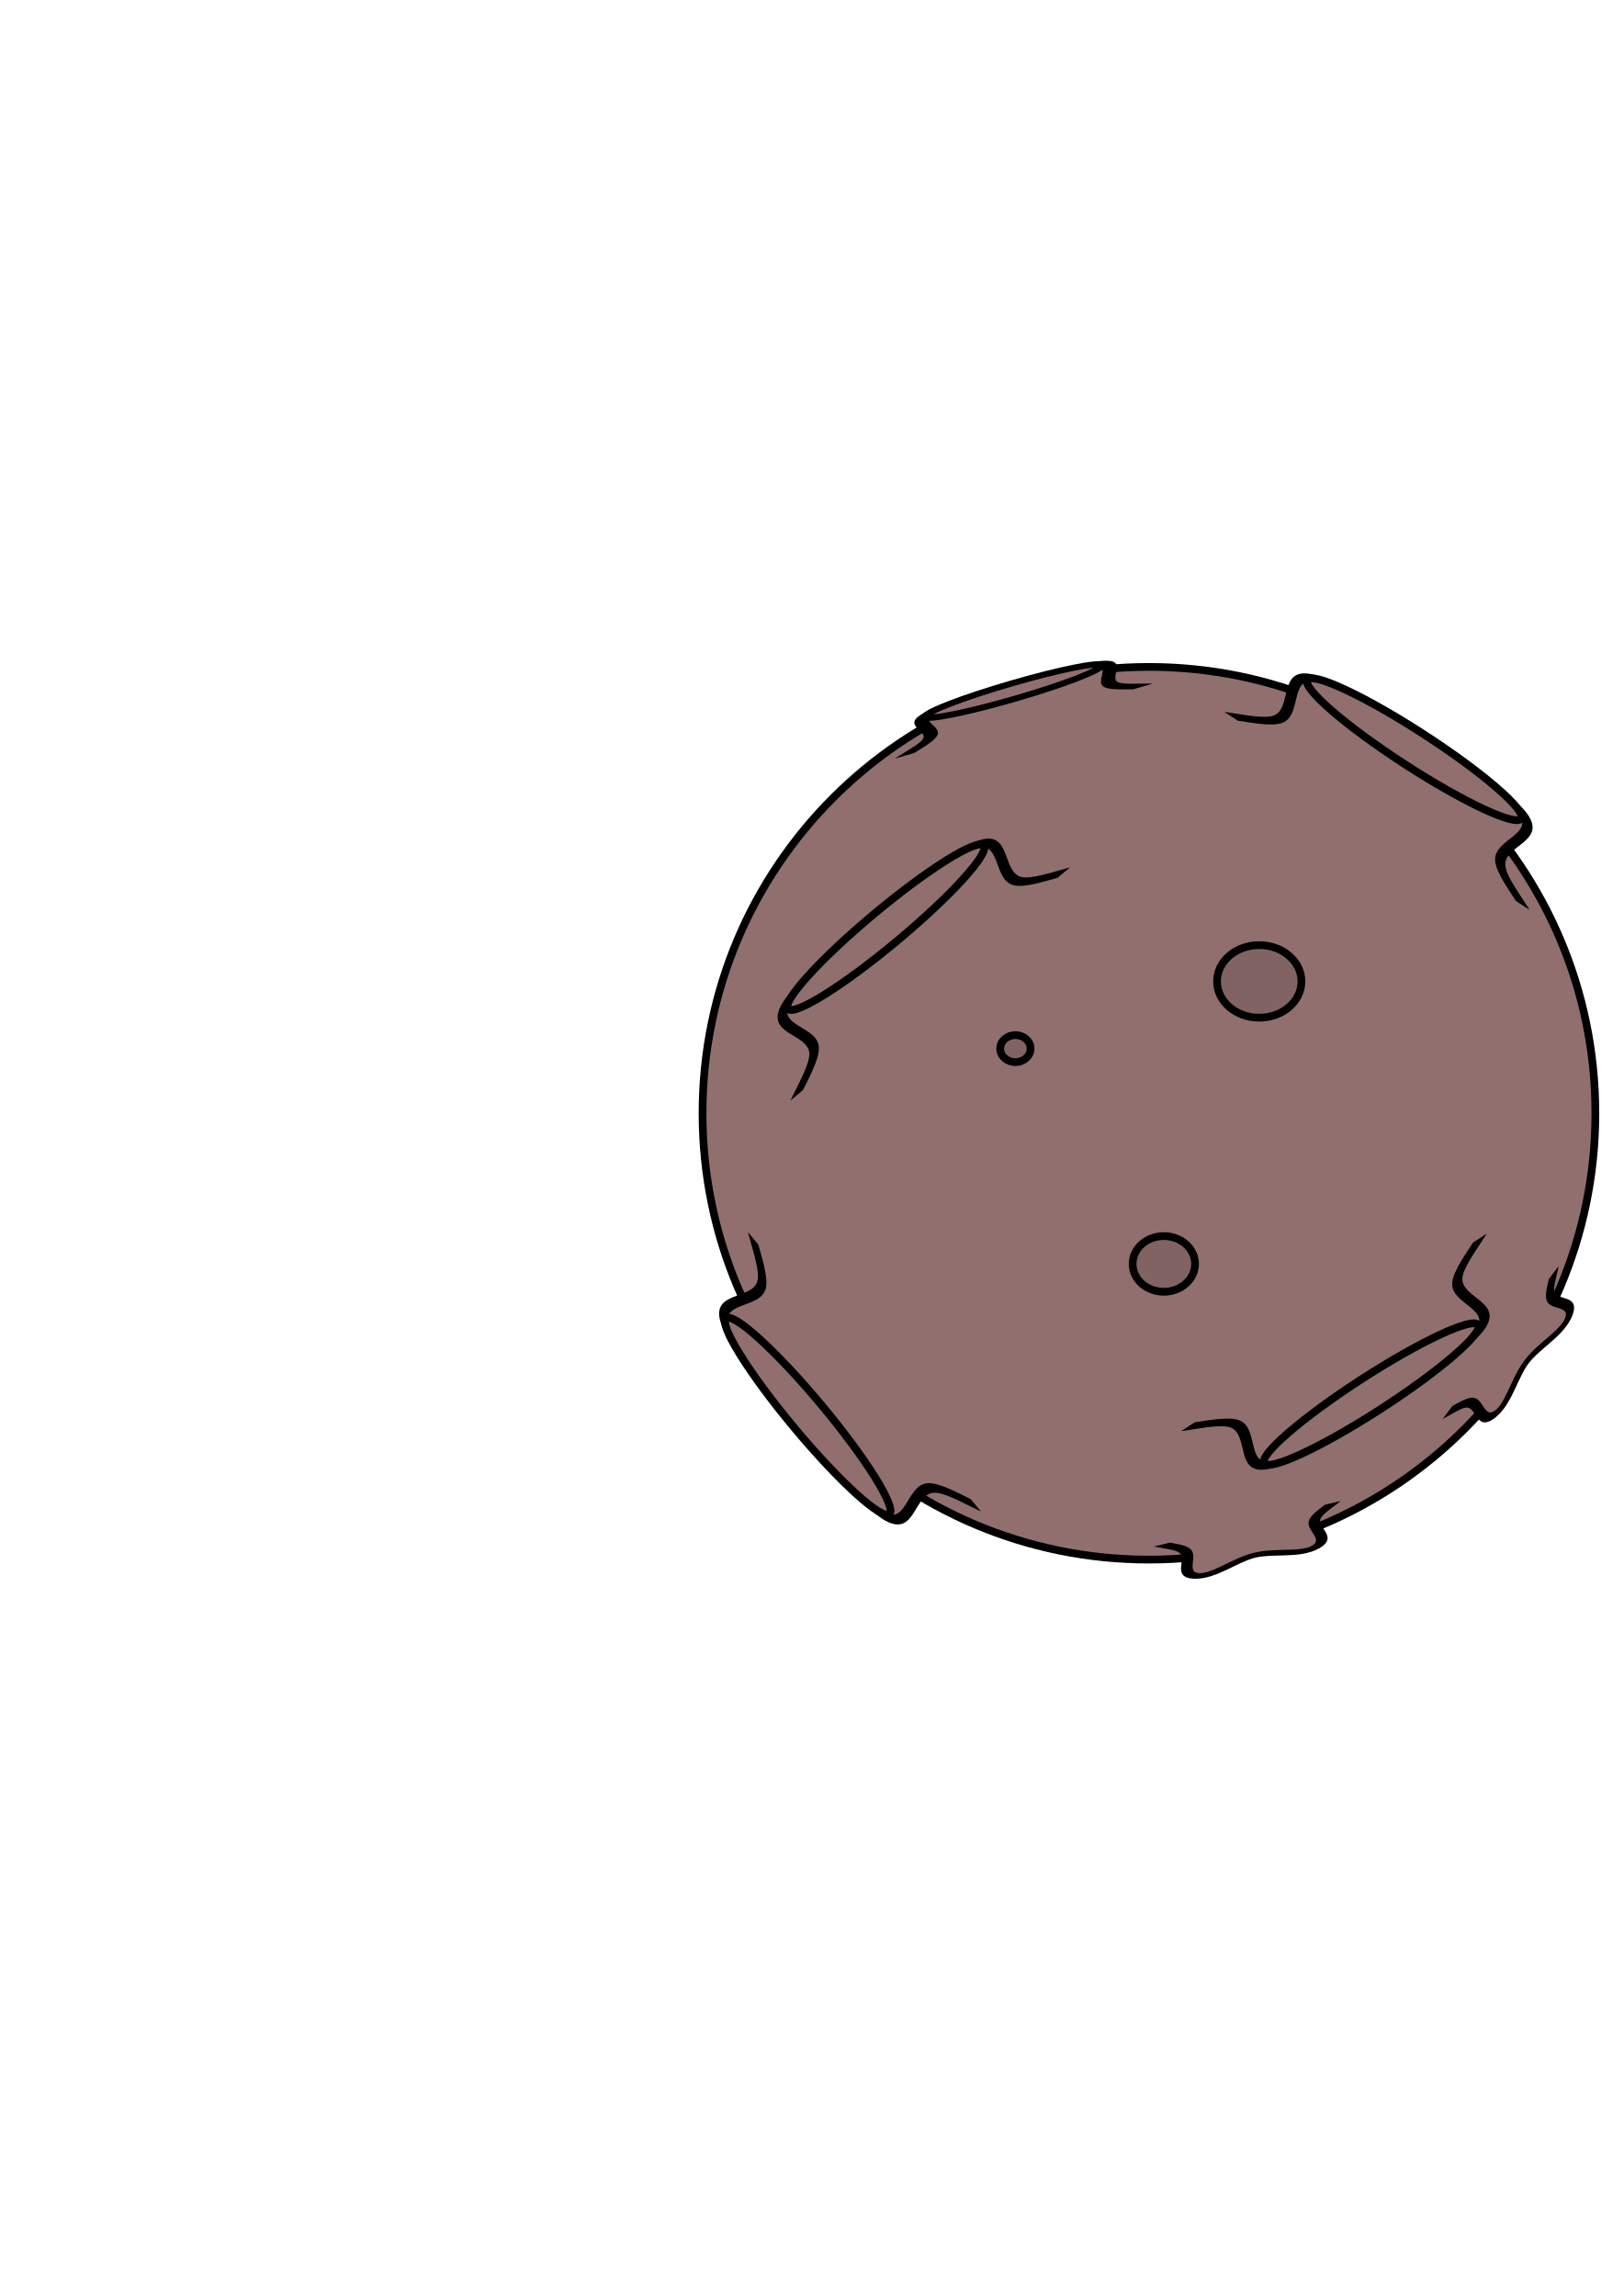
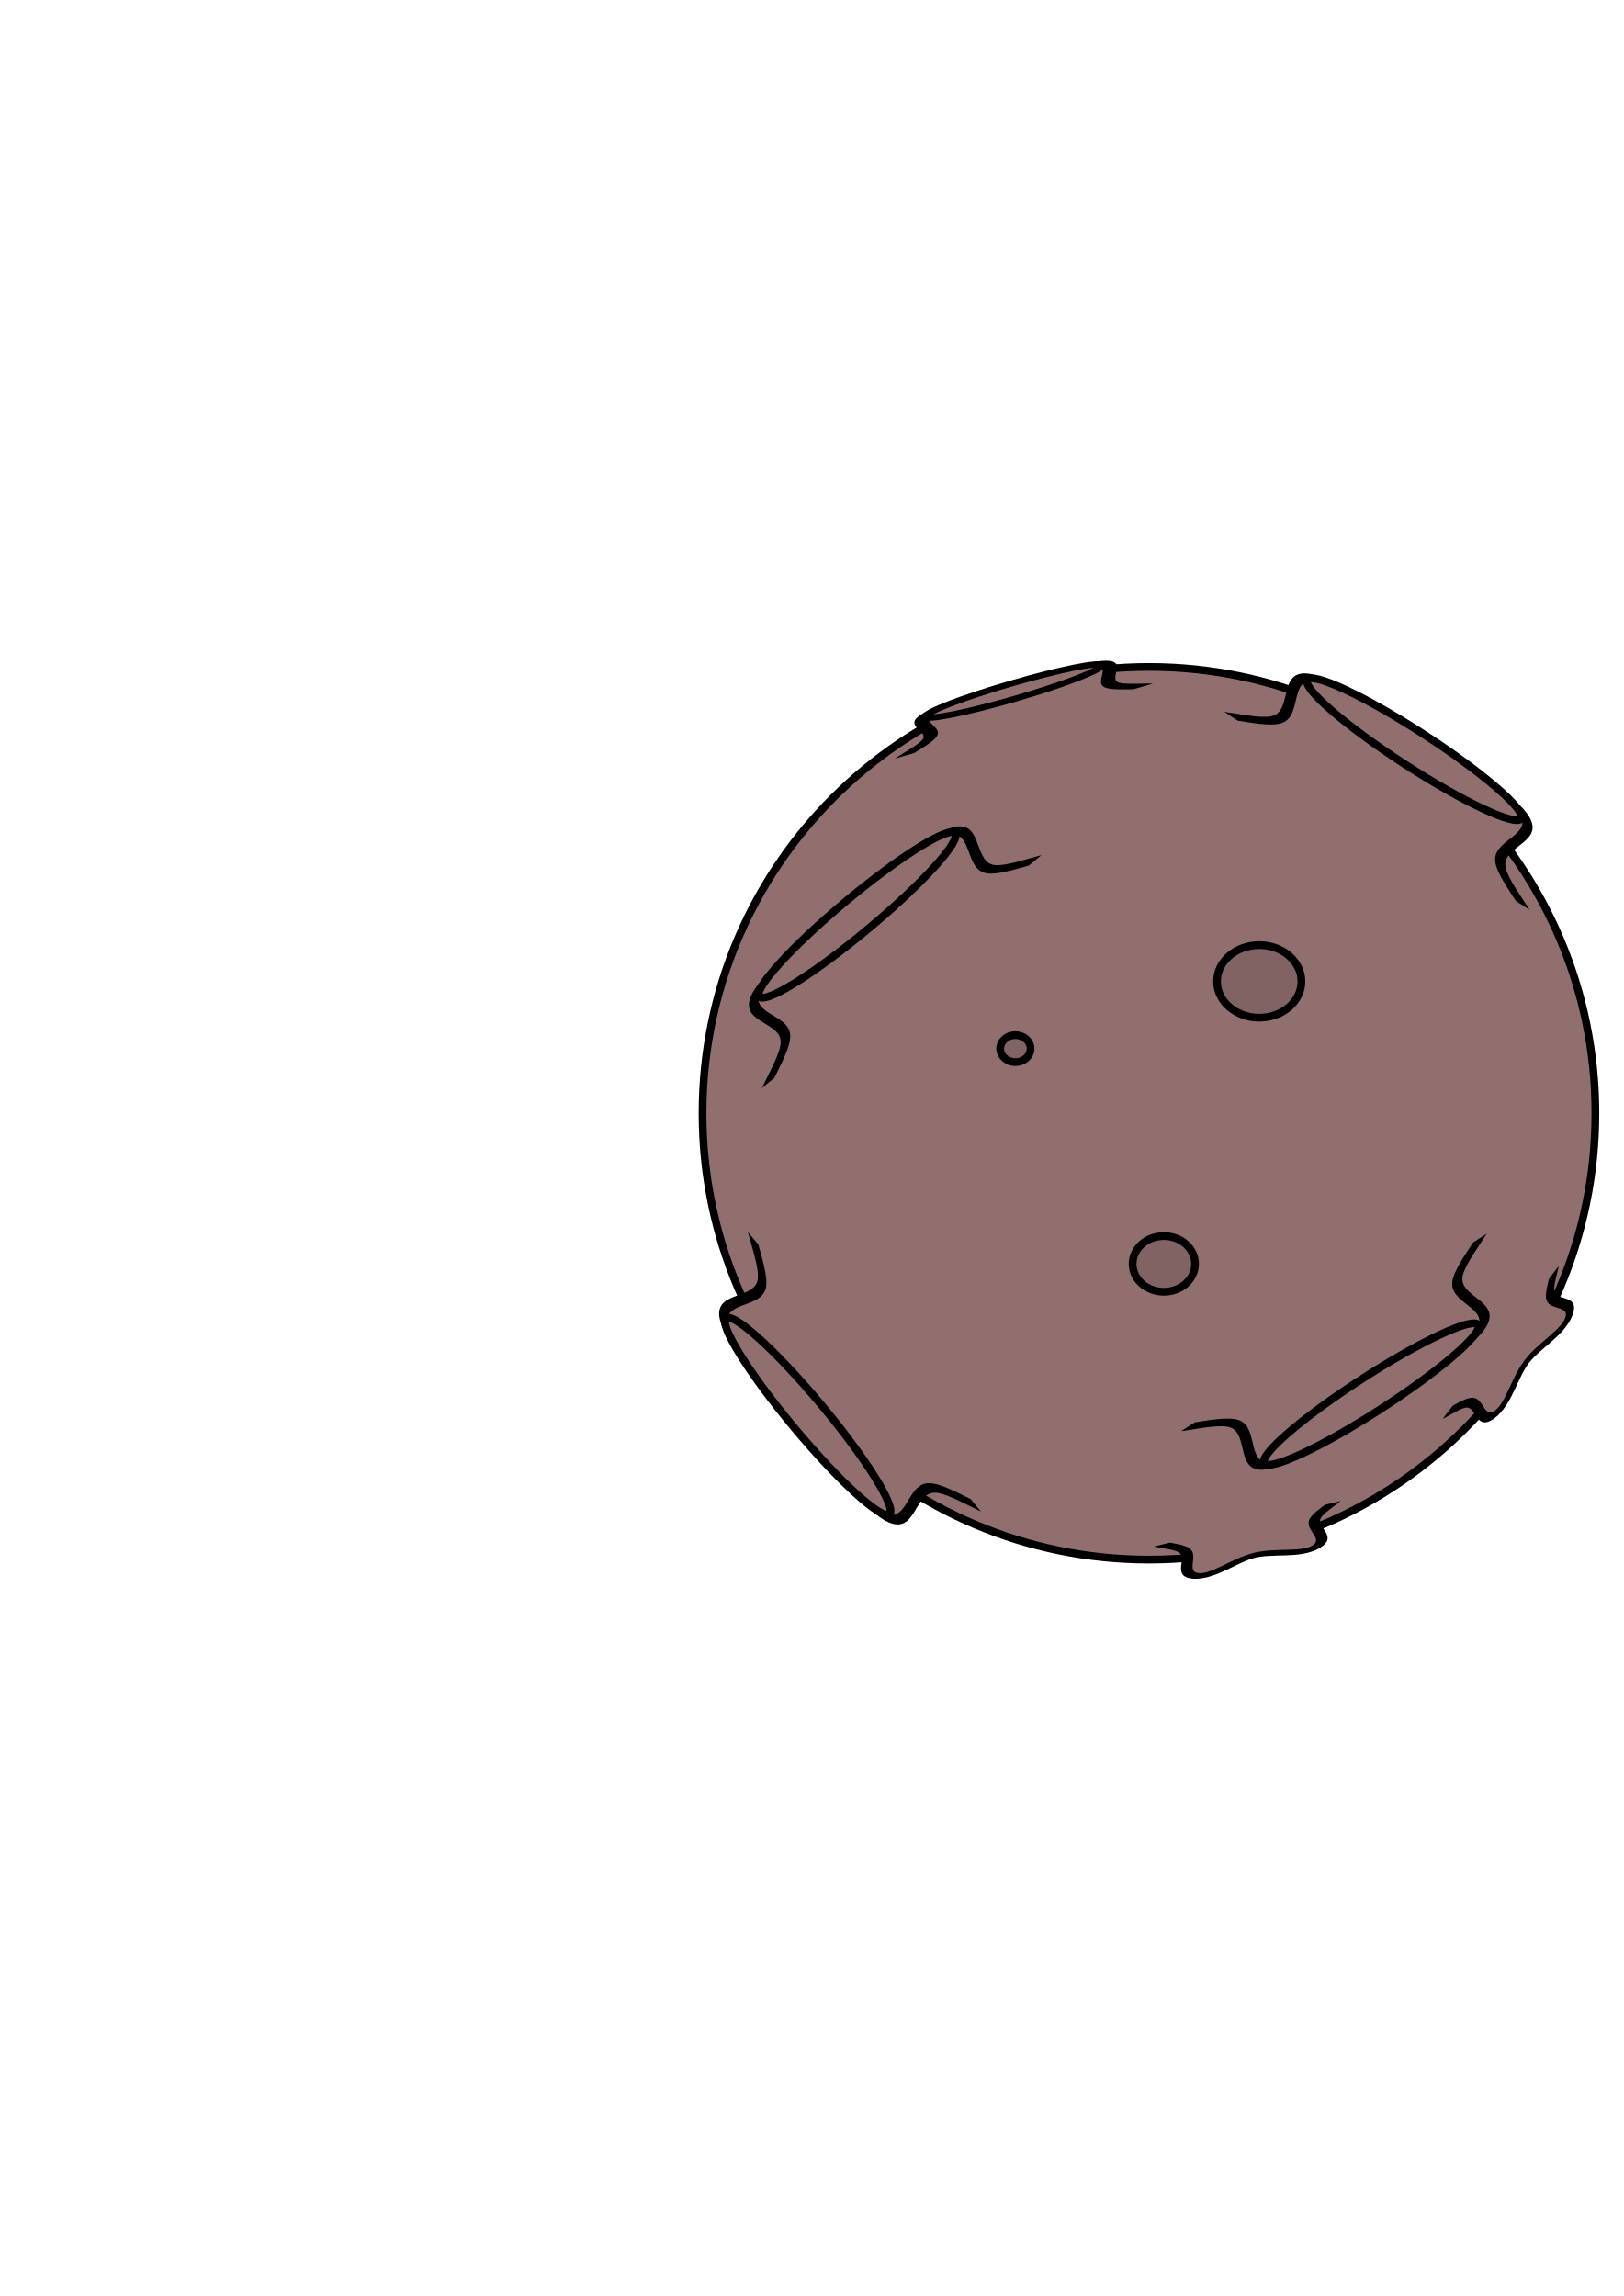
<svg xmlns="http://www.w3.org/2000/svg" width="210mm" height="297mm" viewBox="0 0 210 297" version="1.1" id="svg5">
  <defs id="defs2">
    <filter id="mask-powermask-path-effect1082_inverse" style="color-interpolation-filters:sRGB" height="100" width="100" x="-50" y="-50">
      <feColorMatrix id="mask-powermask-path-effect1082_primitive1" values="1" type="saturate" result="fbSourceGraphic" />
      <feColorMatrix id="mask-powermask-path-effect1082_primitive2" values="-1 0 0 0 1 0 -1 0 0 1 0 0 -1 0 1 0 0 0 1 0 " in="fbSourceGraphic" />
    </filter>
    <filter id="mask-powermask-path-effect1582_inverse" style="color-interpolation-filters:sRGB" height="100" width="100" x="-50" y="-50">
      <feColorMatrix id="mask-powermask-path-effect1582_primitive1" values="1" type="saturate" result="fbSourceGraphic" />
      <feColorMatrix id="mask-powermask-path-effect1582_primitive2" values="-1 0 0 0 1 0 -1 0 0 1 0 0 -1 0 1 0 0 0 1 0 " in="fbSourceGraphic" />
    </filter>
    <clipPath clipPathUnits="userSpaceOnUse" id="clipPath1628">
      <path style="fill:#916f6f;stroke:#000000;stroke-width:0.265;stroke-linejoin:round;stroke-miterlimit:4;stroke-dasharray:none;stroke-dashoffset:20" id="path1630" width="293.744" height="177.401" x="489.833" y="634.522" d="m 489.833,634.522 h 293.744 v 177.401 h -293.744 z" transform="rotate(-35.46029)" />
    </clipPath>
  </defs>
  <g id="layer1">
-     <circle style="fill:#916f6f;stroke:#000000;stroke-width:1;stroke-linejoin:round;stroke-miterlimit:4;stroke-dasharray:none;stroke-dashoffset:20" id="path846" cx="148.599" cy="144.006" r="57.737" />
-     <path style="fill:#916f6f;stroke:#000000;stroke-width:11.407;stroke-linejoin:round;stroke-miterlimit:4;stroke-dasharray:none;stroke-dashoffset:20" id="path1722" d="m 938.165,361.404 c -16.282,-12.006 1.53,-41.847 -4.585,-61.13 -6.115,-19.283 -37.87,-33.405 -31.483,-52.6 6.387,-19.195 40.272,-11.476 56.722,-23.251 16.45,-11.775 20.067,-46.339 40.297,-46.197 20.229,0.143 23.359,34.755 39.641,46.761 16.282,12.006 50.273,4.766 56.388,24.049 6.115,19.283 -25.835,32.956 -32.222,52.151 -6.387,19.195 11.003,49.285 -5.447,61.06 -16.45,11.775 -39.326,-14.387 -59.555,-14.53 -20.229,-0.143 -43.472,25.694 -59.754,13.688 z" transform="matrix(-0.09247972,0.06678835,0.00977083,-0.09015248,283.927,132.3396)" clip-path="url(#clipPath1628)" />
-     <path style="fill:#916f6f;stroke:#000000;stroke-width:11.407;stroke-linejoin:round;stroke-miterlimit:4;stroke-dasharray:none;stroke-dashoffset:20" id="path1724" d="m 938.165,361.404 c -16.282,-12.006 1.53,-41.847 -4.585,-61.13 -6.115,-19.283 -37.87,-33.405 -31.483,-52.6 6.387,-19.195 40.272,-11.476 56.722,-23.251 16.45,-11.775 20.067,-46.339 40.297,-46.197 20.229,0.143 23.359,34.755 39.641,46.761 16.282,12.006 50.273,4.766 56.388,24.049 6.115,19.283 -25.835,32.956 -32.222,52.151 -6.387,19.195 11.003,49.285 -5.447,61.06 -16.45,11.775 -39.326,-14.387 -59.555,-14.53 -20.229,-0.143 -43.472,25.694 -59.754,13.688 z" transform="matrix(0.09810128,-0.05821787,-0.0865824,-0.0269523,87.6408,263.0447)" clip-path="url(#clipPath1628)" />
-     <g id="g2180">
-       <path style="fill:#916f6f;stroke:#000000;stroke-width:5.701;stroke-linejoin:round;stroke-miterlimit:4;stroke-dasharray:none;stroke-dashoffset:20" id="path1392" d="m 938.165,361.404 c -16.282,-12.006 1.53,-41.847 -4.585,-61.13 -6.115,-19.283 -37.87,-33.405 -31.483,-52.6 6.387,-19.195 40.272,-11.476 56.722,-23.251 16.45,-11.775 20.067,-46.339 40.297,-46.197 20.229,0.143 23.359,34.755 39.641,46.761 16.282,12.006 50.273,4.766 56.388,24.049 6.115,19.283 -25.835,32.956 -32.222,52.151 -6.387,19.195 11.003,49.285 -5.447,61.06 -16.45,11.775 -39.326,-14.387 -59.555,-14.53 -20.229,-0.143 -43.472,25.694 -59.754,13.688 z" transform="matrix(0.2155078,0.06746022,-0.153495,0.09471454,91.33205,-32.91107)" clip-path="url(#clipPath1628)" />
-       <ellipse style="fill:#916f6f;stroke:#000000;stroke-width:1;stroke-linejoin:round;stroke-miterlimit:4;stroke-dasharray:none;stroke-dashoffset:20" id="path2096" cx="263.336" cy="52.186" rx="16.483" ry="2.292" />
+     <g id="g2194">
+       <circle style="fill:#916f6f;stroke:#000000;stroke-width:1;stroke-linejoin:round;stroke-miterlimit:4;stroke-dasharray:none;stroke-dashoffset:20" id="path846" cx="148.599" cy="144.006" r="57.737" />
+       <path style="fill:#916f6f;stroke:#000000;stroke-width:11.407;stroke-linejoin:round;stroke-miterlimit:4;stroke-dasharray:none;stroke-dashoffset:20" id="path1722" d="m 938.165,361.404 c -16.282,-12.006 1.53,-41.847 -4.585,-61.13 -6.115,-19.283 -37.87,-33.405 -31.483,-52.6 6.387,-19.195 40.272,-11.476 56.722,-23.251 16.45,-11.775 20.067,-46.339 40.297,-46.197 20.229,0.143 23.359,34.755 39.641,46.761 16.282,12.006 50.273,4.766 56.388,24.049 6.115,19.283 -25.835,32.956 -32.222,52.151 -6.387,19.195 11.003,49.285 -5.447,61.06 -16.45,11.775 -39.326,-14.387 -59.555,-14.53 -20.229,-0.143 -43.472,25.694 -59.754,13.688 z" transform="matrix(-0.09247972,0.06678835,0.00977083,-0.09015248,283.927,132.3396)" clip-path="url(#clipPath1628)" />
+       <path style="fill:#916f6f;stroke:#000000;stroke-width:11.407;stroke-linejoin:round;stroke-miterlimit:4;stroke-dasharray:none;stroke-dashoffset:20" id="path1724" d="m 938.165,361.404 c -16.282,-12.006 1.53,-41.847 -4.585,-61.13 -6.115,-19.283 -37.87,-33.405 -31.483,-52.6 6.387,-19.195 40.272,-11.476 56.722,-23.251 16.45,-11.775 20.067,-46.339 40.297,-46.197 20.229,0.143 23.359,34.755 39.641,46.761 16.282,12.006 50.273,4.766 56.388,24.049 6.115,19.283 -25.835,32.956 -32.222,52.151 -6.387,19.195 11.003,49.285 -5.447,61.06 -16.45,11.775 -39.326,-14.387 -59.555,-14.53 -20.229,-0.143 -43.472,25.694 -59.754,13.688 z" transform="matrix(0.09810128,-0.05821787,-0.0865824,-0.0269523,87.6408,263.0447)" clip-path="url(#clipPath1628)" />
+       <g id="g2180">
+         <path style="fill:#916f6f;stroke:#000000;stroke-width:5.701;stroke-linejoin:round;stroke-miterlimit:4;stroke-dasharray:none;stroke-dashoffset:20" id="path1392" d="m 938.165,361.404 c -16.282,-12.006 1.53,-41.847 -4.585,-61.13 -6.115,-19.283 -37.87,-33.405 -31.483,-52.6 6.387,-19.195 40.272,-11.476 56.722,-23.251 16.45,-11.775 20.067,-46.339 40.297,-46.197 20.229,0.143 23.359,34.755 39.641,46.761 16.282,12.006 50.273,4.766 56.388,24.049 6.115,19.283 -25.835,32.956 -32.222,52.151 -6.387,19.195 11.003,49.285 -5.447,61.06 -16.45,11.775 -39.326,-14.387 -59.555,-14.53 -20.229,-0.143 -43.472,25.694 -59.754,13.688 z" transform="matrix(0.2155078,0.06746022,-0.153495,0.09471454,91.33205,-32.91107)" clip-path="url(#clipPath1628)" />
+         <ellipse style="fill:#916f6f;stroke:#000000;stroke-width:1;stroke-linejoin:round;stroke-miterlimit:4;stroke-dasharray:none;stroke-dashoffset:20" id="path2096" cx="263.336" cy="52.186" rx="16.483" ry="2.292" />
+       </g>
+       <g id="g2186" transform="matrix(0.687108,-0.1997311,0.1231479,0.4236492,-56.28325,119.8744)" style="stroke-width:1.78">
+         <path style="fill:#916f6f;stroke:#000000;stroke-width:10.147;stroke-linejoin:round;stroke-miterlimit:4;stroke-dasharray:none;stroke-dashoffset:20" id="path2182" d="m 938.165,361.404 c -16.282,-12.006 1.53,-41.847 -4.585,-61.13 -6.115,-19.283 -37.87,-33.405 -31.483,-52.6 6.387,-19.195 40.272,-11.476 56.722,-23.251 16.45,-11.775 20.067,-46.339 40.297,-46.197 20.229,0.143 23.359,34.755 39.641,46.761 16.282,12.006 50.273,4.766 56.388,24.049 6.115,19.283 -25.835,32.956 -32.222,52.151 -6.387,19.195 11.003,49.285 -5.447,61.06 -16.45,11.775 -39.326,-14.387 -59.555,-14.53 -20.229,-0.143 -43.472,25.694 -59.754,13.688 z" transform="matrix(0.2155078,0.06746022,-0.153495,0.09471454,91.33205,-32.91107)" clip-path="url(#clipPath1628)" />
+         <ellipse style="fill:#916f6f;stroke:#000000;stroke-width:1.78;stroke-linejoin:round;stroke-miterlimit:4;stroke-dasharray:none;stroke-dashoffset:20" id="ellipse2184" cx="263.336" cy="52.186" rx="16.483" ry="2.292" />
+       </g>
+       <g id="g2512" transform="rotate(32.96415,147.5298,-61.34918)">
+         <path style="fill:#916f6f;stroke:#000000;stroke-width:5.701;stroke-linejoin:round;stroke-miterlimit:4;stroke-dasharray:none;stroke-dashoffset:20" id="path2508" d="m 938.165,361.404 c -16.282,-12.006 1.53,-41.847 -4.585,-61.13 -6.115,-19.283 -37.87,-33.405 -31.483,-52.6 6.387,-19.195 40.272,-11.476 56.722,-23.251 16.45,-11.775 20.067,-46.339 40.297,-46.197 20.229,0.143 23.359,34.755 39.641,46.761 16.282,12.006 50.273,4.766 56.388,24.049 6.115,19.283 -25.835,32.956 -32.222,52.151 -6.387,19.195 11.003,49.285 -5.447,61.06 -16.45,11.775 -39.326,-14.387 -59.555,-14.53 -20.229,-0.143 -43.472,25.694 -59.754,13.688 z" transform="matrix(0.2155078,0.06746022,-0.153495,0.09471454,91.33205,-32.91107)" clip-path="url(#clipPath1628)" />
+         <ellipse style="fill:#916f6f;stroke:#000000;stroke-width:1;stroke-linejoin:round;stroke-miterlimit:4;stroke-dasharray:none;stroke-dashoffset:20" id="ellipse2510" cx="263.336" cy="52.186" rx="16.483" ry="2.292" />
+       </g>
+       <g id="g2518" transform="matrix(-0.7679557,0.640503,0.640503,0.7679557,279.6662,-90.38789)">
+         <path style="fill:#916f6f;stroke:#000000;stroke-width:5.701;stroke-linejoin:round;stroke-miterlimit:4;stroke-dasharray:none;stroke-dashoffset:20" id="path2514" d="m 938.165,361.404 c -16.282,-12.006 1.53,-41.847 -4.585,-61.13 -6.115,-19.283 -37.87,-33.405 -31.483,-52.6 6.387,-19.195 40.272,-11.476 56.722,-23.251 16.45,-11.775 20.067,-46.339 40.297,-46.197 20.229,0.143 23.359,34.755 39.641,46.761 16.282,12.006 50.273,4.766 56.388,24.049 6.115,19.283 -25.835,32.956 -32.222,52.151 -6.387,19.195 11.003,49.285 -5.447,61.06 -16.45,11.775 -39.326,-14.387 -59.555,-14.53 -20.229,-0.143 -43.472,25.694 -59.754,13.688 z" transform="matrix(0.2155078,0.06746022,-0.153495,0.09471454,91.33205,-32.91107)" clip-path="url(#clipPath1628)" />
+         <ellipse style="fill:#916f6f;stroke:#000000;stroke-width:1;stroke-linejoin:round;stroke-miterlimit:4;stroke-dasharray:none;stroke-dashoffset:20" id="ellipse2516" cx="263.336" cy="52.186" rx="16.483" ry="2.292" />
+       </g>
+       <g id="g2524" transform="matrix(0.8398414,-0.5428319,-0.5428319,-0.8398414,-15.48738,367.1035)">
+         <path style="fill:#916f6f;stroke:#000000;stroke-width:5.701;stroke-linejoin:round;stroke-miterlimit:4;stroke-dasharray:none;stroke-dashoffset:20" id="path2520" d="m 938.165,361.404 c -16.282,-12.006 1.53,-41.847 -4.585,-61.13 -6.115,-19.283 -37.87,-33.405 -31.483,-52.6 6.387,-19.195 40.272,-11.476 56.722,-23.251 16.45,-11.775 20.067,-46.339 40.297,-46.197 20.229,0.143 23.359,34.755 39.641,46.761 16.282,12.006 50.273,4.766 56.388,24.049 6.115,19.283 -25.835,32.956 -32.222,52.151 -6.387,19.195 11.003,49.285 -5.447,61.06 -16.45,11.775 -39.326,-14.387 -59.555,-14.53 -20.229,-0.143 -43.472,25.694 -59.754,13.688 z" transform="matrix(0.2155078,0.06746022,-0.153495,0.09471454,91.33205,-32.91107)" clip-path="url(#clipPath1628)" />
+         <ellipse style="fill:#916f6f;stroke:#000000;stroke-width:1;stroke-linejoin:round;stroke-miterlimit:4;stroke-dasharray:none;stroke-dashoffset:20" id="ellipse2522" cx="263.336" cy="52.186" rx="16.483" ry="2.292" />
+       </g>
+       <g id="g2530" transform="matrix(0.640503,0.7679557,0.7679557,-0.640503,-104.272,14.39605)">
+         <path style="fill:#916f6f;stroke:#000000;stroke-width:5.701;stroke-linejoin:round;stroke-miterlimit:4;stroke-dasharray:none;stroke-dashoffset:20" id="path2526" d="m 938.165,361.404 c -16.282,-12.006 1.53,-41.847 -4.585,-61.13 -6.115,-19.283 -37.87,-33.405 -31.483,-52.6 6.387,-19.195 40.272,-11.476 56.722,-23.251 16.45,-11.775 20.067,-46.339 40.297,-46.197 20.229,0.143 23.359,34.755 39.641,46.761 16.282,12.006 50.273,4.766 56.388,24.049 6.115,19.283 -25.835,32.956 -32.222,52.151 -6.387,19.195 11.003,49.285 -5.447,61.06 -16.45,11.775 -39.326,-14.387 -59.555,-14.53 -20.229,-0.143 -43.472,25.694 -59.754,13.688 z" transform="matrix(0.2155078,0.06746022,-0.153495,0.09471454,91.33205,-32.91107)" clip-path="url(#clipPath1628)" />
+         <ellipse style="fill:#916f6f;stroke:#000000;stroke-width:1;stroke-linejoin:round;stroke-miterlimit:4;stroke-dasharray:none;stroke-dashoffset:20" id="ellipse2528" cx="263.336" cy="52.186" rx="16.483" ry="2.292" />
+       </g>
+       <ellipse style="fill:#816363;fill-opacity:1;stroke:#000000;stroke-width:1;stroke-linejoin:round;stroke-miterlimit:4;stroke-dasharray:none;stroke-dashoffset:20" id="path2554" cx="162.862" cy="126.95" rx="5.458" ry="4.694" />
+       <ellipse style="fill:#816363;fill-opacity:1;stroke:#000000;stroke-width:1;stroke-linejoin:round;stroke-miterlimit:4;stroke-dasharray:none;stroke-dashoffset:20" id="ellipse3277" cx="131.324" cy="135.644" rx="1.965" ry="1.747" />
+       <ellipse style="fill:#816363;fill-opacity:1;stroke:#000000;stroke-width:1;stroke-linejoin:round;stroke-miterlimit:4;stroke-dasharray:none;stroke-dashoffset:20" id="ellipse3279" cx="150.523" cy="163.495" rx="4.039" ry="3.602" />
    </g>
-     <g id="g2186" transform="matrix(0.687108,-0.1997311,0.1231479,0.4236492,-56.28325,119.8744)" style="stroke-width:1.78">
-       <path style="fill:#916f6f;stroke:#000000;stroke-width:10.147;stroke-linejoin:round;stroke-miterlimit:4;stroke-dasharray:none;stroke-dashoffset:20" id="path2182" d="m 938.165,361.404 c -16.282,-12.006 1.53,-41.847 -4.585,-61.13 -6.115,-19.283 -37.87,-33.405 -31.483,-52.6 6.387,-19.195 40.272,-11.476 56.722,-23.251 16.45,-11.775 20.067,-46.339 40.297,-46.197 20.229,0.143 23.359,34.755 39.641,46.761 16.282,12.006 50.273,4.766 56.388,24.049 6.115,19.283 -25.835,32.956 -32.222,52.151 -6.387,19.195 11.003,49.285 -5.447,61.06 -16.45,11.775 -39.326,-14.387 -59.555,-14.53 -20.229,-0.143 -43.472,25.694 -59.754,13.688 z" transform="matrix(0.2155078,0.06746022,-0.153495,0.09471454,91.33205,-32.91107)" clip-path="url(#clipPath1628)" />
-       <ellipse style="fill:#916f6f;stroke:#000000;stroke-width:1.78;stroke-linejoin:round;stroke-miterlimit:4;stroke-dasharray:none;stroke-dashoffset:20" id="ellipse2184" cx="263.336" cy="52.186" rx="16.483" ry="2.292" />
-     </g>
-     <g id="g2512" transform="rotate(32.96415,147.5298,-61.34918)">
-       <path style="fill:#916f6f;stroke:#000000;stroke-width:5.701;stroke-linejoin:round;stroke-miterlimit:4;stroke-dasharray:none;stroke-dashoffset:20" id="path2508" d="m 938.165,361.404 c -16.282,-12.006 1.53,-41.847 -4.585,-61.13 -6.115,-19.283 -37.87,-33.405 -31.483,-52.6 6.387,-19.195 40.272,-11.476 56.722,-23.251 16.45,-11.775 20.067,-46.339 40.297,-46.197 20.229,0.143 23.359,34.755 39.641,46.761 16.282,12.006 50.273,4.766 56.388,24.049 6.115,19.283 -25.835,32.956 -32.222,52.151 -6.387,19.195 11.003,49.285 -5.447,61.06 -16.45,11.775 -39.326,-14.387 -59.555,-14.53 -20.229,-0.143 -43.472,25.694 -59.754,13.688 z" transform="matrix(0.2155078,0.06746022,-0.153495,0.09471454,91.33205,-32.91107)" clip-path="url(#clipPath1628)" />
-       <ellipse style="fill:#916f6f;stroke:#000000;stroke-width:1;stroke-linejoin:round;stroke-miterlimit:4;stroke-dasharray:none;stroke-dashoffset:20" id="ellipse2510" cx="263.336" cy="52.186" rx="16.483" ry="2.292" />
-     </g>
-     <g id="g2518" transform="matrix(-0.7679557,0.640503,0.640503,0.7679557,283.3704,-88.80039)">
-       <path style="fill:#916f6f;stroke:#000000;stroke-width:5.701;stroke-linejoin:round;stroke-miterlimit:4;stroke-dasharray:none;stroke-dashoffset:20" id="path2514" d="m 938.165,361.404 c -16.282,-12.006 1.53,-41.847 -4.585,-61.13 -6.115,-19.283 -37.87,-33.405 -31.483,-52.6 6.387,-19.195 40.272,-11.476 56.722,-23.251 16.45,-11.775 20.067,-46.339 40.297,-46.197 20.229,0.143 23.359,34.755 39.641,46.761 16.282,12.006 50.273,4.766 56.388,24.049 6.115,19.283 -25.835,32.956 -32.222,52.151 -6.387,19.195 11.003,49.285 -5.447,61.06 -16.45,11.775 -39.326,-14.387 -59.555,-14.53 -20.229,-0.143 -43.472,25.694 -59.754,13.688 z" transform="matrix(0.2155078,0.06746022,-0.153495,0.09471454,91.33205,-32.91107)" clip-path="url(#clipPath1628)" />
-       <ellipse style="fill:#916f6f;stroke:#000000;stroke-width:1;stroke-linejoin:round;stroke-miterlimit:4;stroke-dasharray:none;stroke-dashoffset:20" id="ellipse2516" cx="263.336" cy="52.186" rx="16.483" ry="2.292" />
-     </g>
-     <g id="g2524" transform="matrix(0.8398414,-0.5428319,-0.5428319,-0.8398414,-15.48738,367.1035)">
-       <path style="fill:#916f6f;stroke:#000000;stroke-width:5.701;stroke-linejoin:round;stroke-miterlimit:4;stroke-dasharray:none;stroke-dashoffset:20" id="path2520" d="m 938.165,361.404 c -16.282,-12.006 1.53,-41.847 -4.585,-61.13 -6.115,-19.283 -37.87,-33.405 -31.483,-52.6 6.387,-19.195 40.272,-11.476 56.722,-23.251 16.45,-11.775 20.067,-46.339 40.297,-46.197 20.229,0.143 23.359,34.755 39.641,46.761 16.282,12.006 50.273,4.766 56.388,24.049 6.115,19.283 -25.835,32.956 -32.222,52.151 -6.387,19.195 11.003,49.285 -5.447,61.06 -16.45,11.775 -39.326,-14.387 -59.555,-14.53 -20.229,-0.143 -43.472,25.694 -59.754,13.688 z" transform="matrix(0.2155078,0.06746022,-0.153495,0.09471454,91.33205,-32.91107)" clip-path="url(#clipPath1628)" />
-       <ellipse style="fill:#916f6f;stroke:#000000;stroke-width:1;stroke-linejoin:round;stroke-miterlimit:4;stroke-dasharray:none;stroke-dashoffset:20" id="ellipse2522" cx="263.336" cy="52.186" rx="16.483" ry="2.292" />
-     </g>
-     <g id="g2530" transform="matrix(0.640503,0.7679557,0.7679557,-0.640503,-104.272,14.39605)">
-       <path style="fill:#916f6f;stroke:#000000;stroke-width:5.701;stroke-linejoin:round;stroke-miterlimit:4;stroke-dasharray:none;stroke-dashoffset:20" id="path2526" d="m 938.165,361.404 c -16.282,-12.006 1.53,-41.847 -4.585,-61.13 -6.115,-19.283 -37.87,-33.405 -31.483,-52.6 6.387,-19.195 40.272,-11.476 56.722,-23.251 16.45,-11.775 20.067,-46.339 40.297,-46.197 20.229,0.143 23.359,34.755 39.641,46.761 16.282,12.006 50.273,4.766 56.388,24.049 6.115,19.283 -25.835,32.956 -32.222,52.151 -6.387,19.195 11.003,49.285 -5.447,61.06 -16.45,11.775 -39.326,-14.387 -59.555,-14.53 -20.229,-0.143 -43.472,25.694 -59.754,13.688 z" transform="matrix(0.2155078,0.06746022,-0.153495,0.09471454,91.33205,-32.91107)" clip-path="url(#clipPath1628)" />
-       <ellipse style="fill:#916f6f;stroke:#000000;stroke-width:1;stroke-linejoin:round;stroke-miterlimit:4;stroke-dasharray:none;stroke-dashoffset:20" id="ellipse2528" cx="263.336" cy="52.186" rx="16.483" ry="2.292" />
-     </g>
-     <ellipse style="fill:#816363;fill-opacity:1;stroke:#000000;stroke-width:1;stroke-linejoin:round;stroke-miterlimit:4;stroke-dasharray:none;stroke-dashoffset:20" id="path2554" cx="162.862" cy="126.95" rx="5.458" ry="4.694" />
-     <ellipse style="fill:#816363;fill-opacity:1;stroke:#000000;stroke-width:1;stroke-linejoin:round;stroke-miterlimit:4;stroke-dasharray:none;stroke-dashoffset:20" id="ellipse3277" cx="131.324" cy="135.644" rx="1.965" ry="1.747" />
-     <ellipse style="fill:#816363;fill-opacity:1;stroke:#000000;stroke-width:1;stroke-linejoin:round;stroke-miterlimit:4;stroke-dasharray:none;stroke-dashoffset:20" id="ellipse3279" cx="150.523" cy="163.495" rx="4.039" ry="3.602" />
  </g>
</svg>
